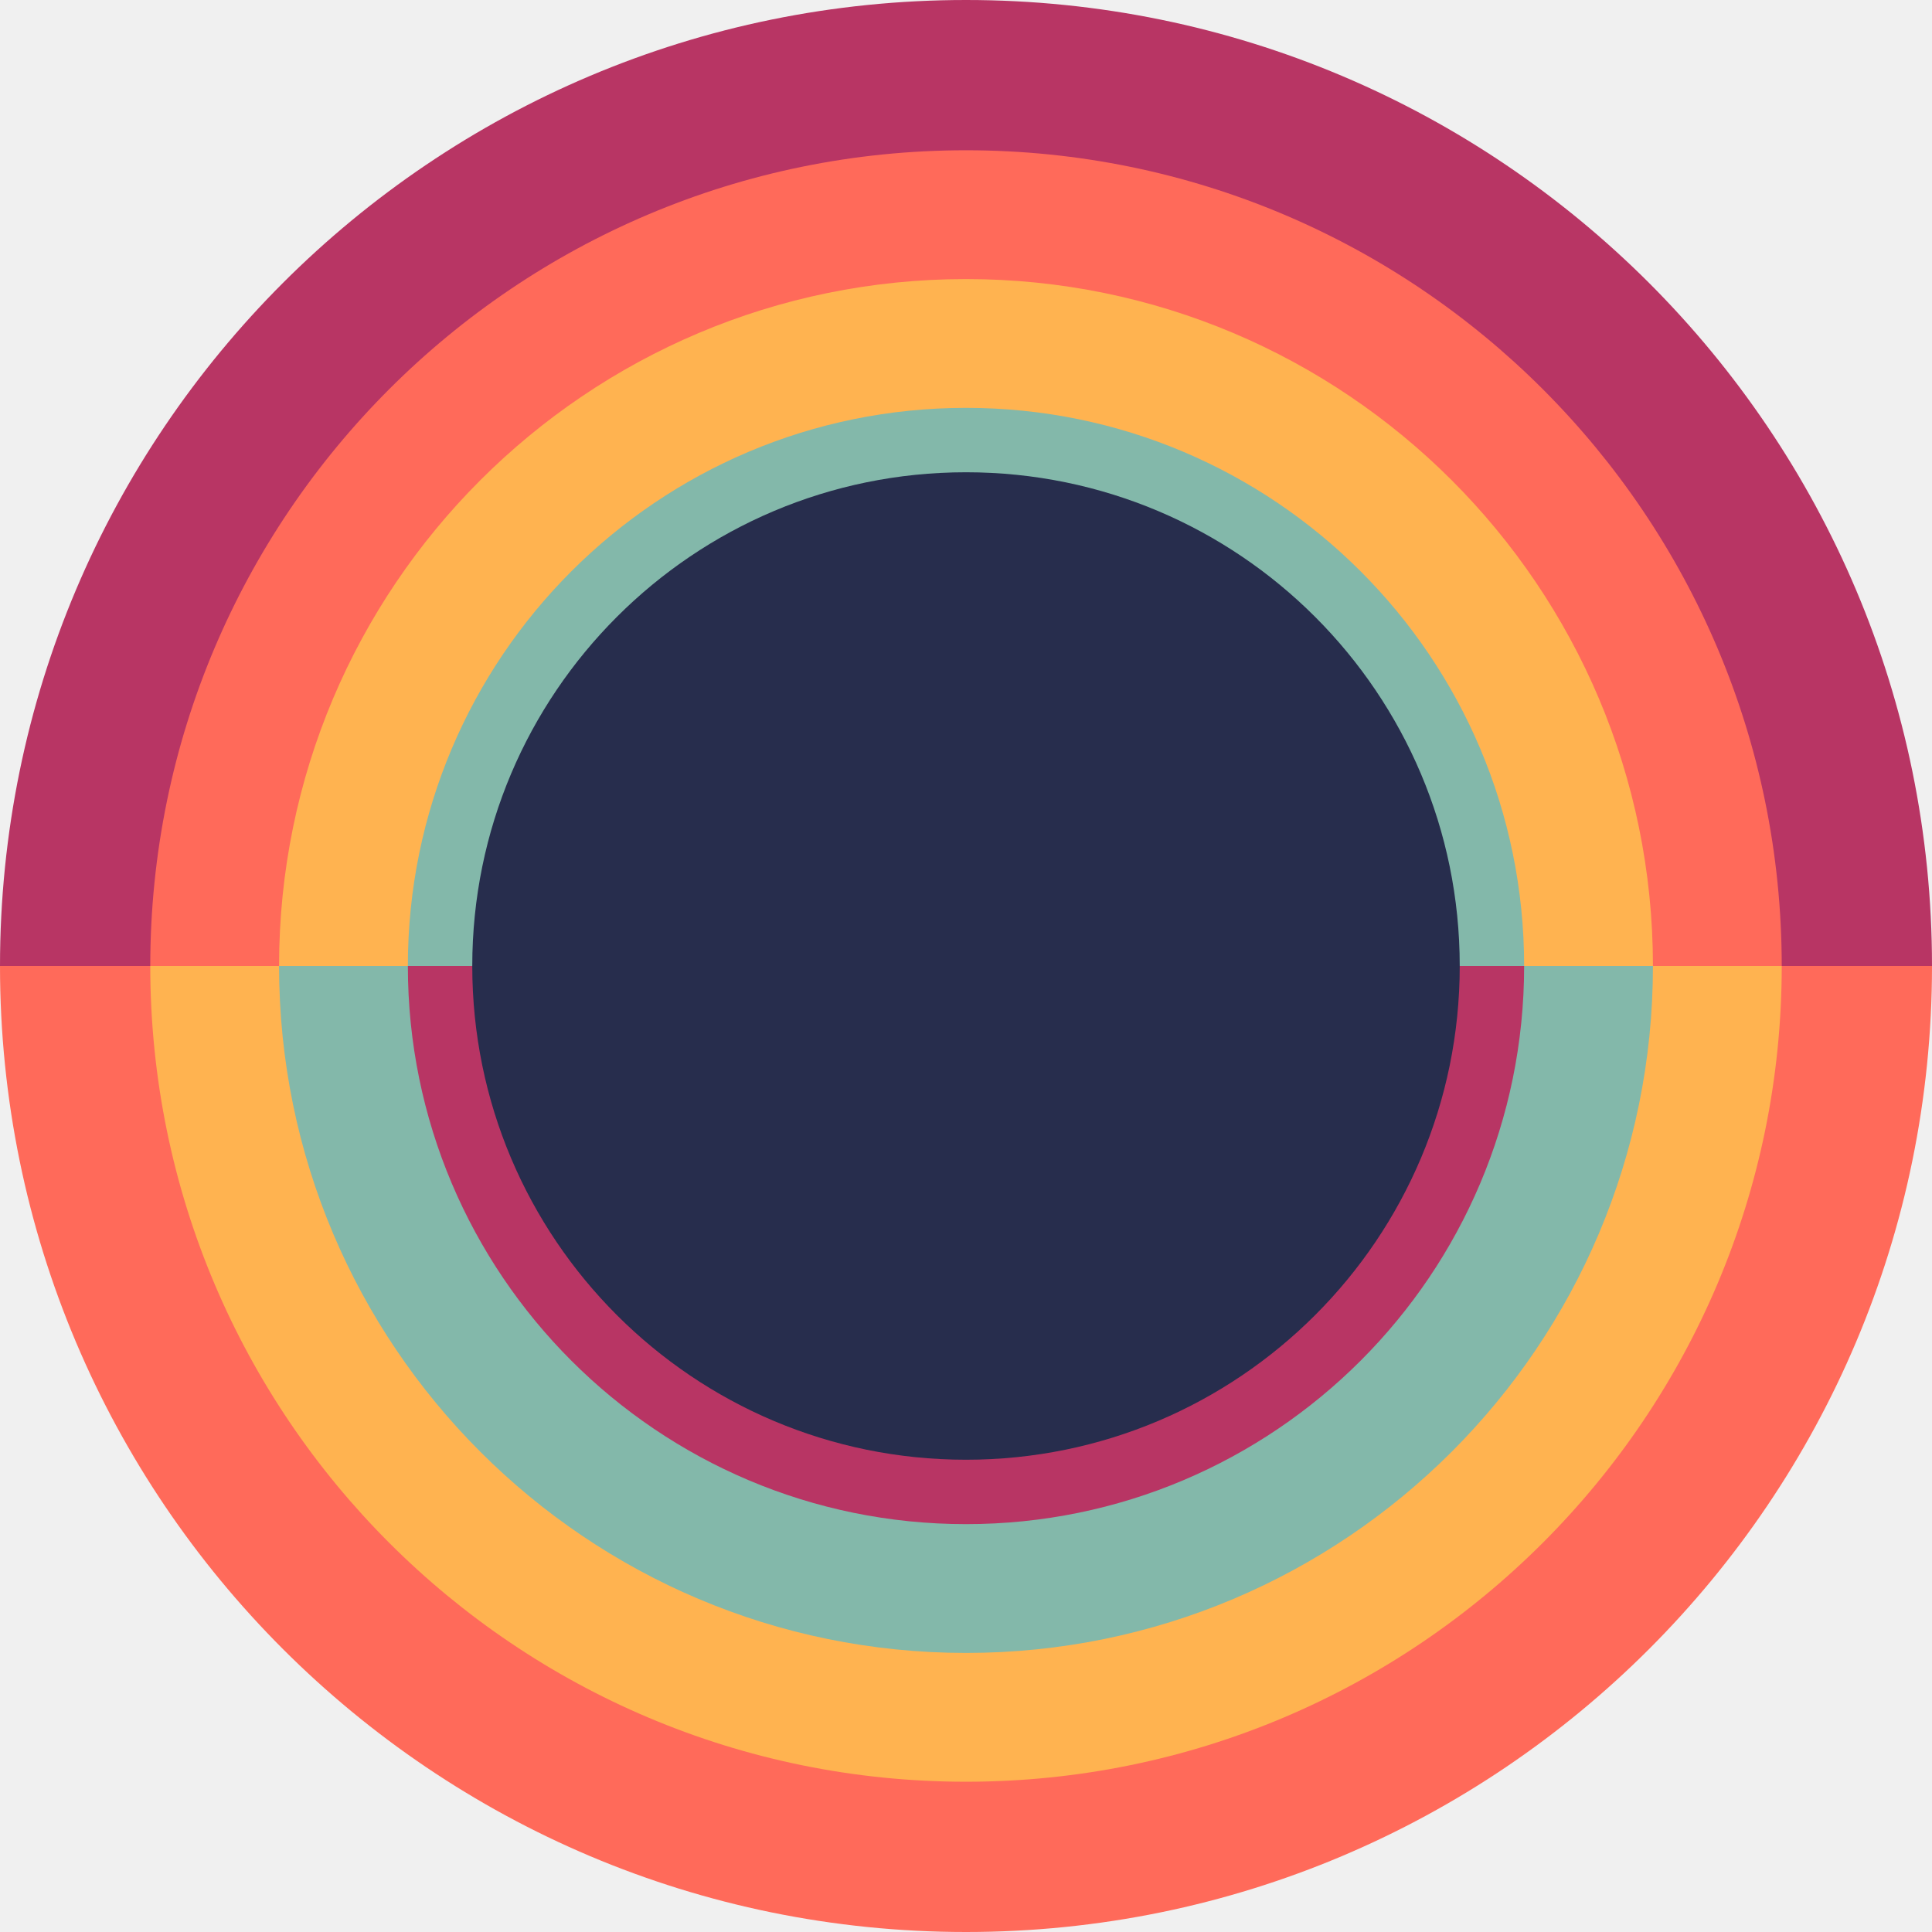
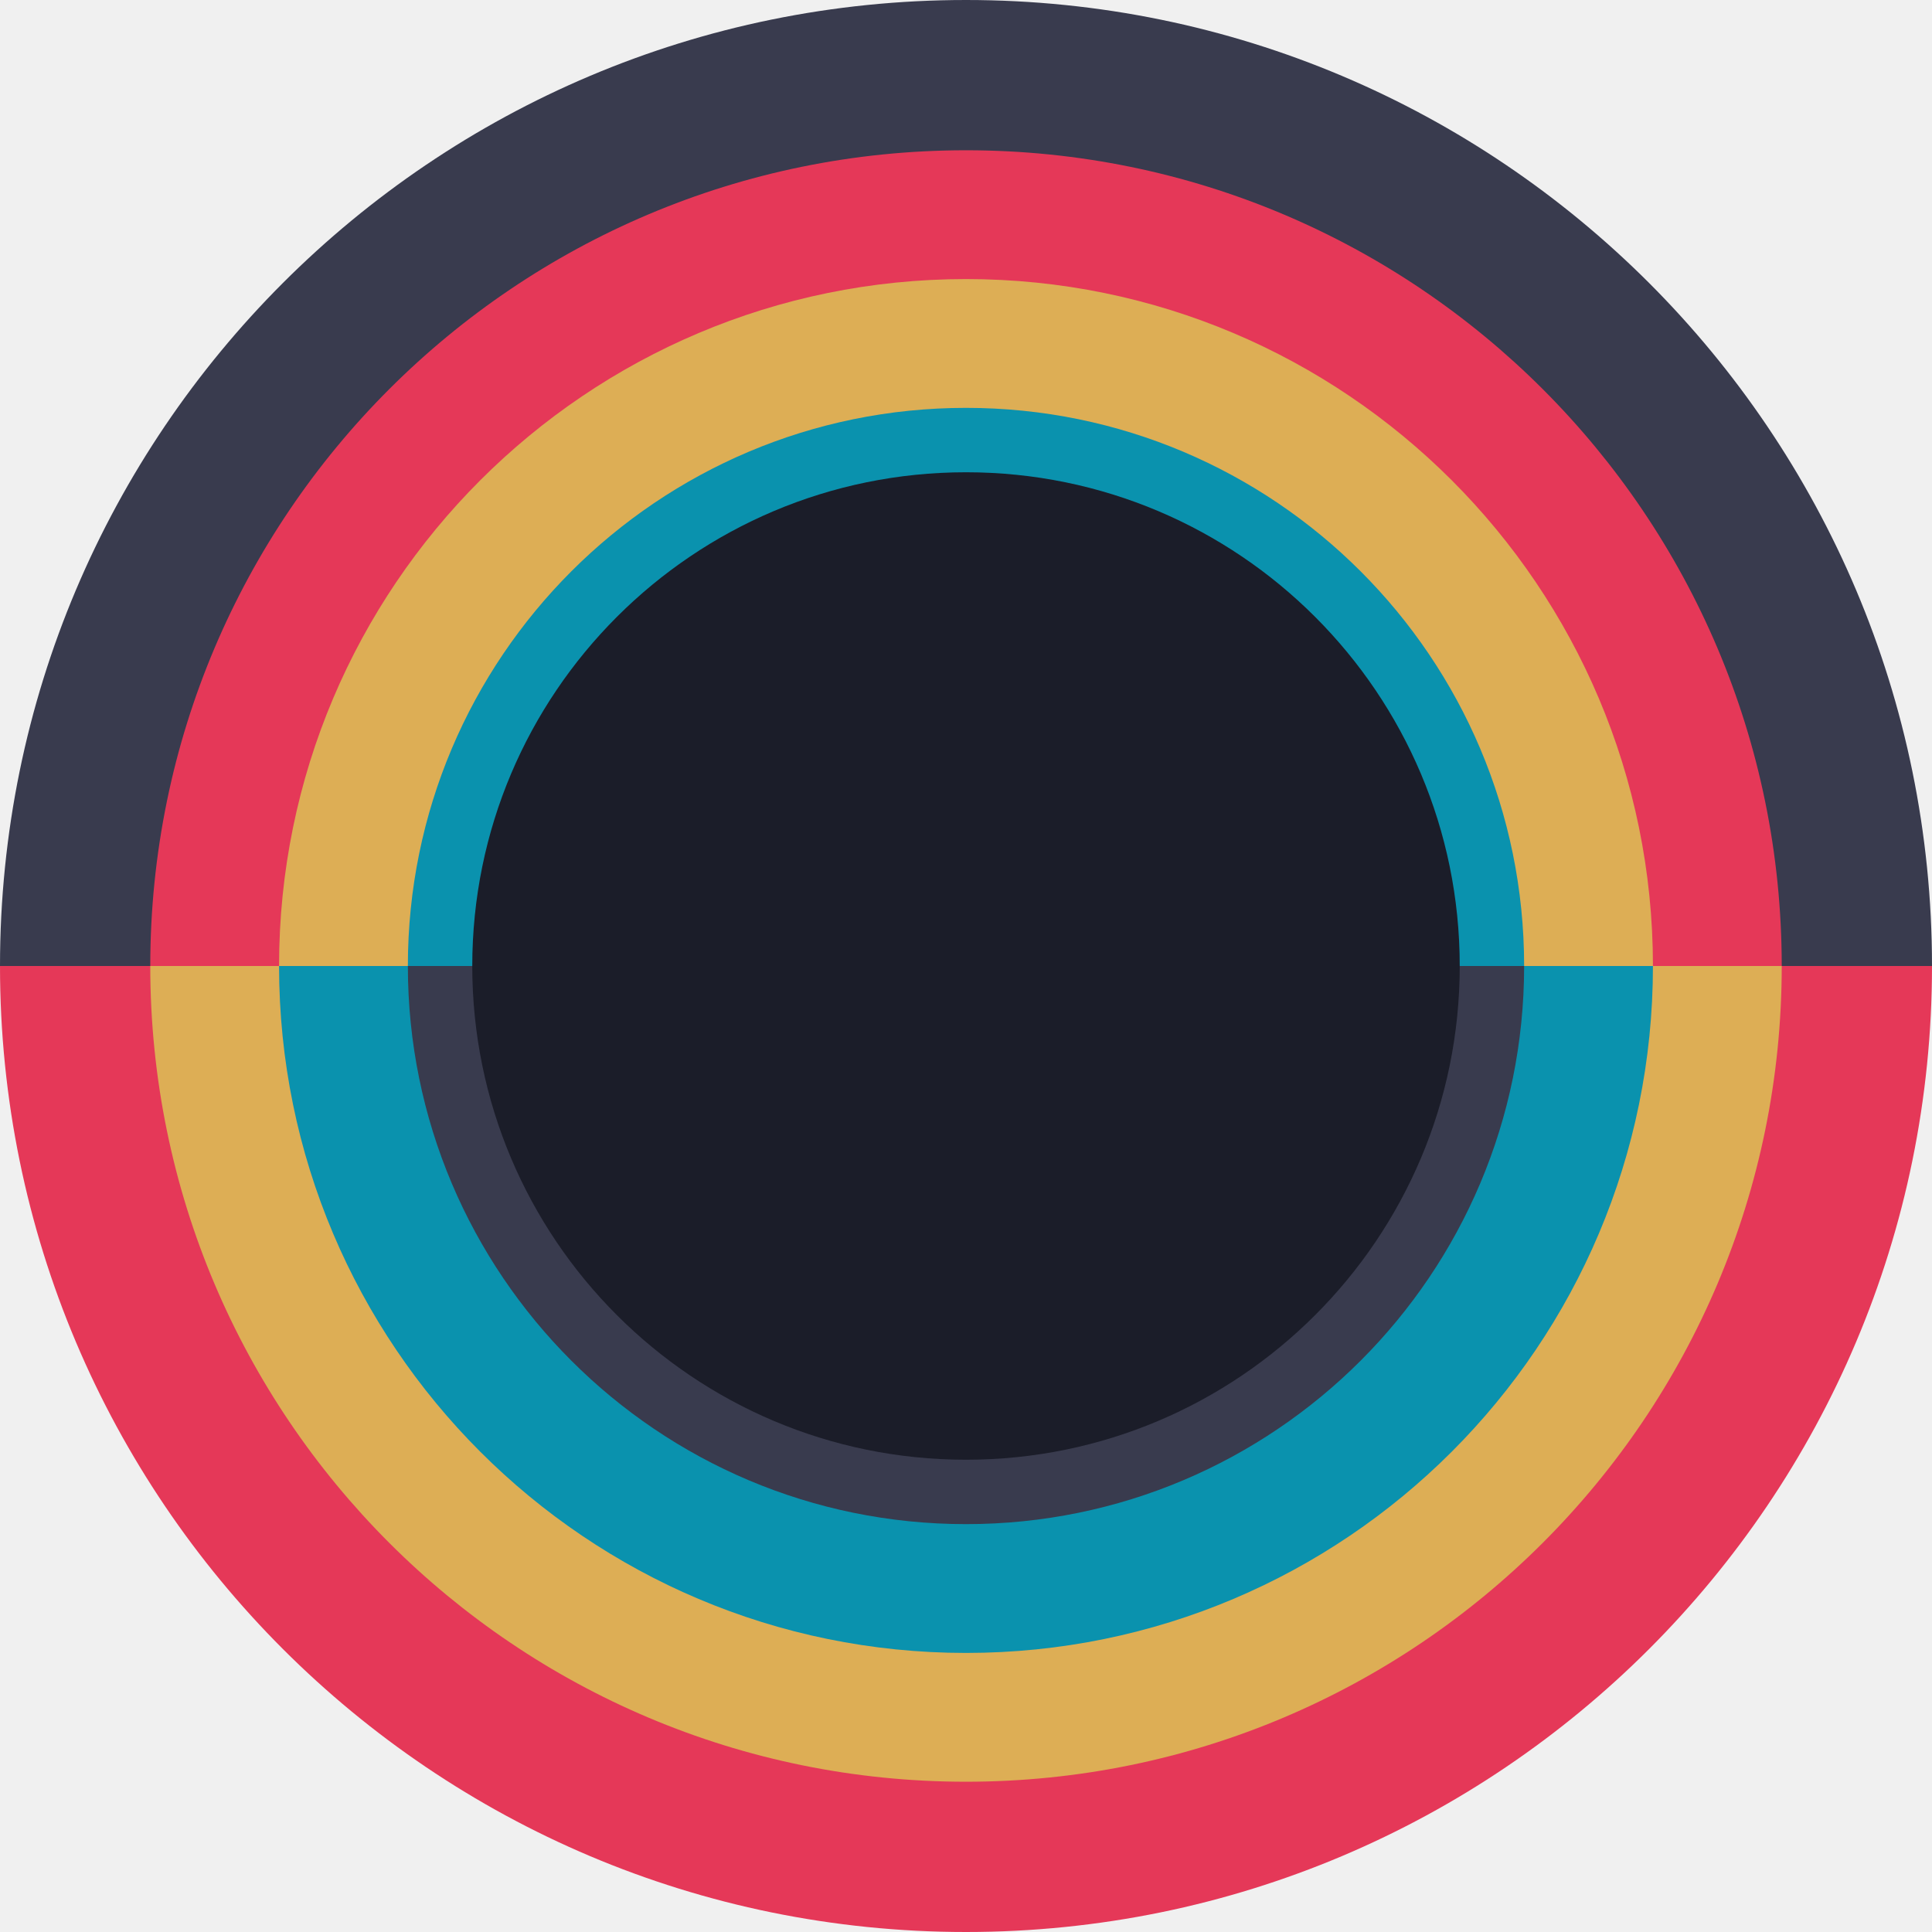
- <svg xmlns="http://www.w3.org/2000/svg" viewBox="0 0 90 90" fill="none" width="500" height="500">
-   <mask id="a" maskUnits="userSpaceOnUse" x="0" y="0" width="90" height="90">
-     <rect width="90" height="90" rx="180" fill="#FFF" />
+ <svg xmlns="http://www.w3.org/2000/svg" viewBox="0 0 90 90" fill="none" role="img" width="500" height="500">
+   <mask id="mask__ring" maskUnits="userSpaceOnUse" x="0" y="0" width="90" height="90">
+     <rect width="90" height="90" rx="180" fill="#FFFFFF" />
  </mask>
-   <g mask="url(#a)">
-     <path d="M0 0h90v45H0z" fill="#b83564" />
-     <path d="M0 45h90v45H0zM83 45a38 38 0 0 0-76 0h76z" fill="#ff6a5a" />
-     <path d="M83 45a38 38 0 0 1-76 0h76zM77 45a32 32 0 1 0-64 0h64z" fill="#ffb350" />
-     <path d="M77 45a32 32 0 1 1-64 0h64zM71 45a26 26 0 0 0-52 0h52z" fill="#83b8aa" />
-     <path d="M71 45a26 26 0 0 1-52 0h52z" fill="#b83564" />
-     <circle cx="45" cy="45" r="23" fill="#272d4d" />
+   <g mask="url(#mask__ring)">
+     <path d="M0 0h90v45H0z" fill="#393b4e" />
+     <path d="M0 45h90v45H0z" fill="#e53858" />
+     <path d="M83 45a38 38 0 00-76 0h76z" fill="#e53858" />
+     <path d="M83 45a38 38 0 01-76 0h76z" fill="#ddae55" />
+     <path d="M77 45a32 32 0 10-64 0h64z" fill="#ddae55" />
+     <path d="M77 45a32 32 0 11-64 0h64z" fill="#0a92ae" />
+     <path d="M71 45a26 26 0 00-52 0h52z" fill="#0a92ae" />
+     <path d="M71 45a26 26 0 01-52 0h52z" fill="#393b4e" />
+     <circle cx="45" cy="45" r="23" fill="#1b1d29" />
  </g>
</svg>
